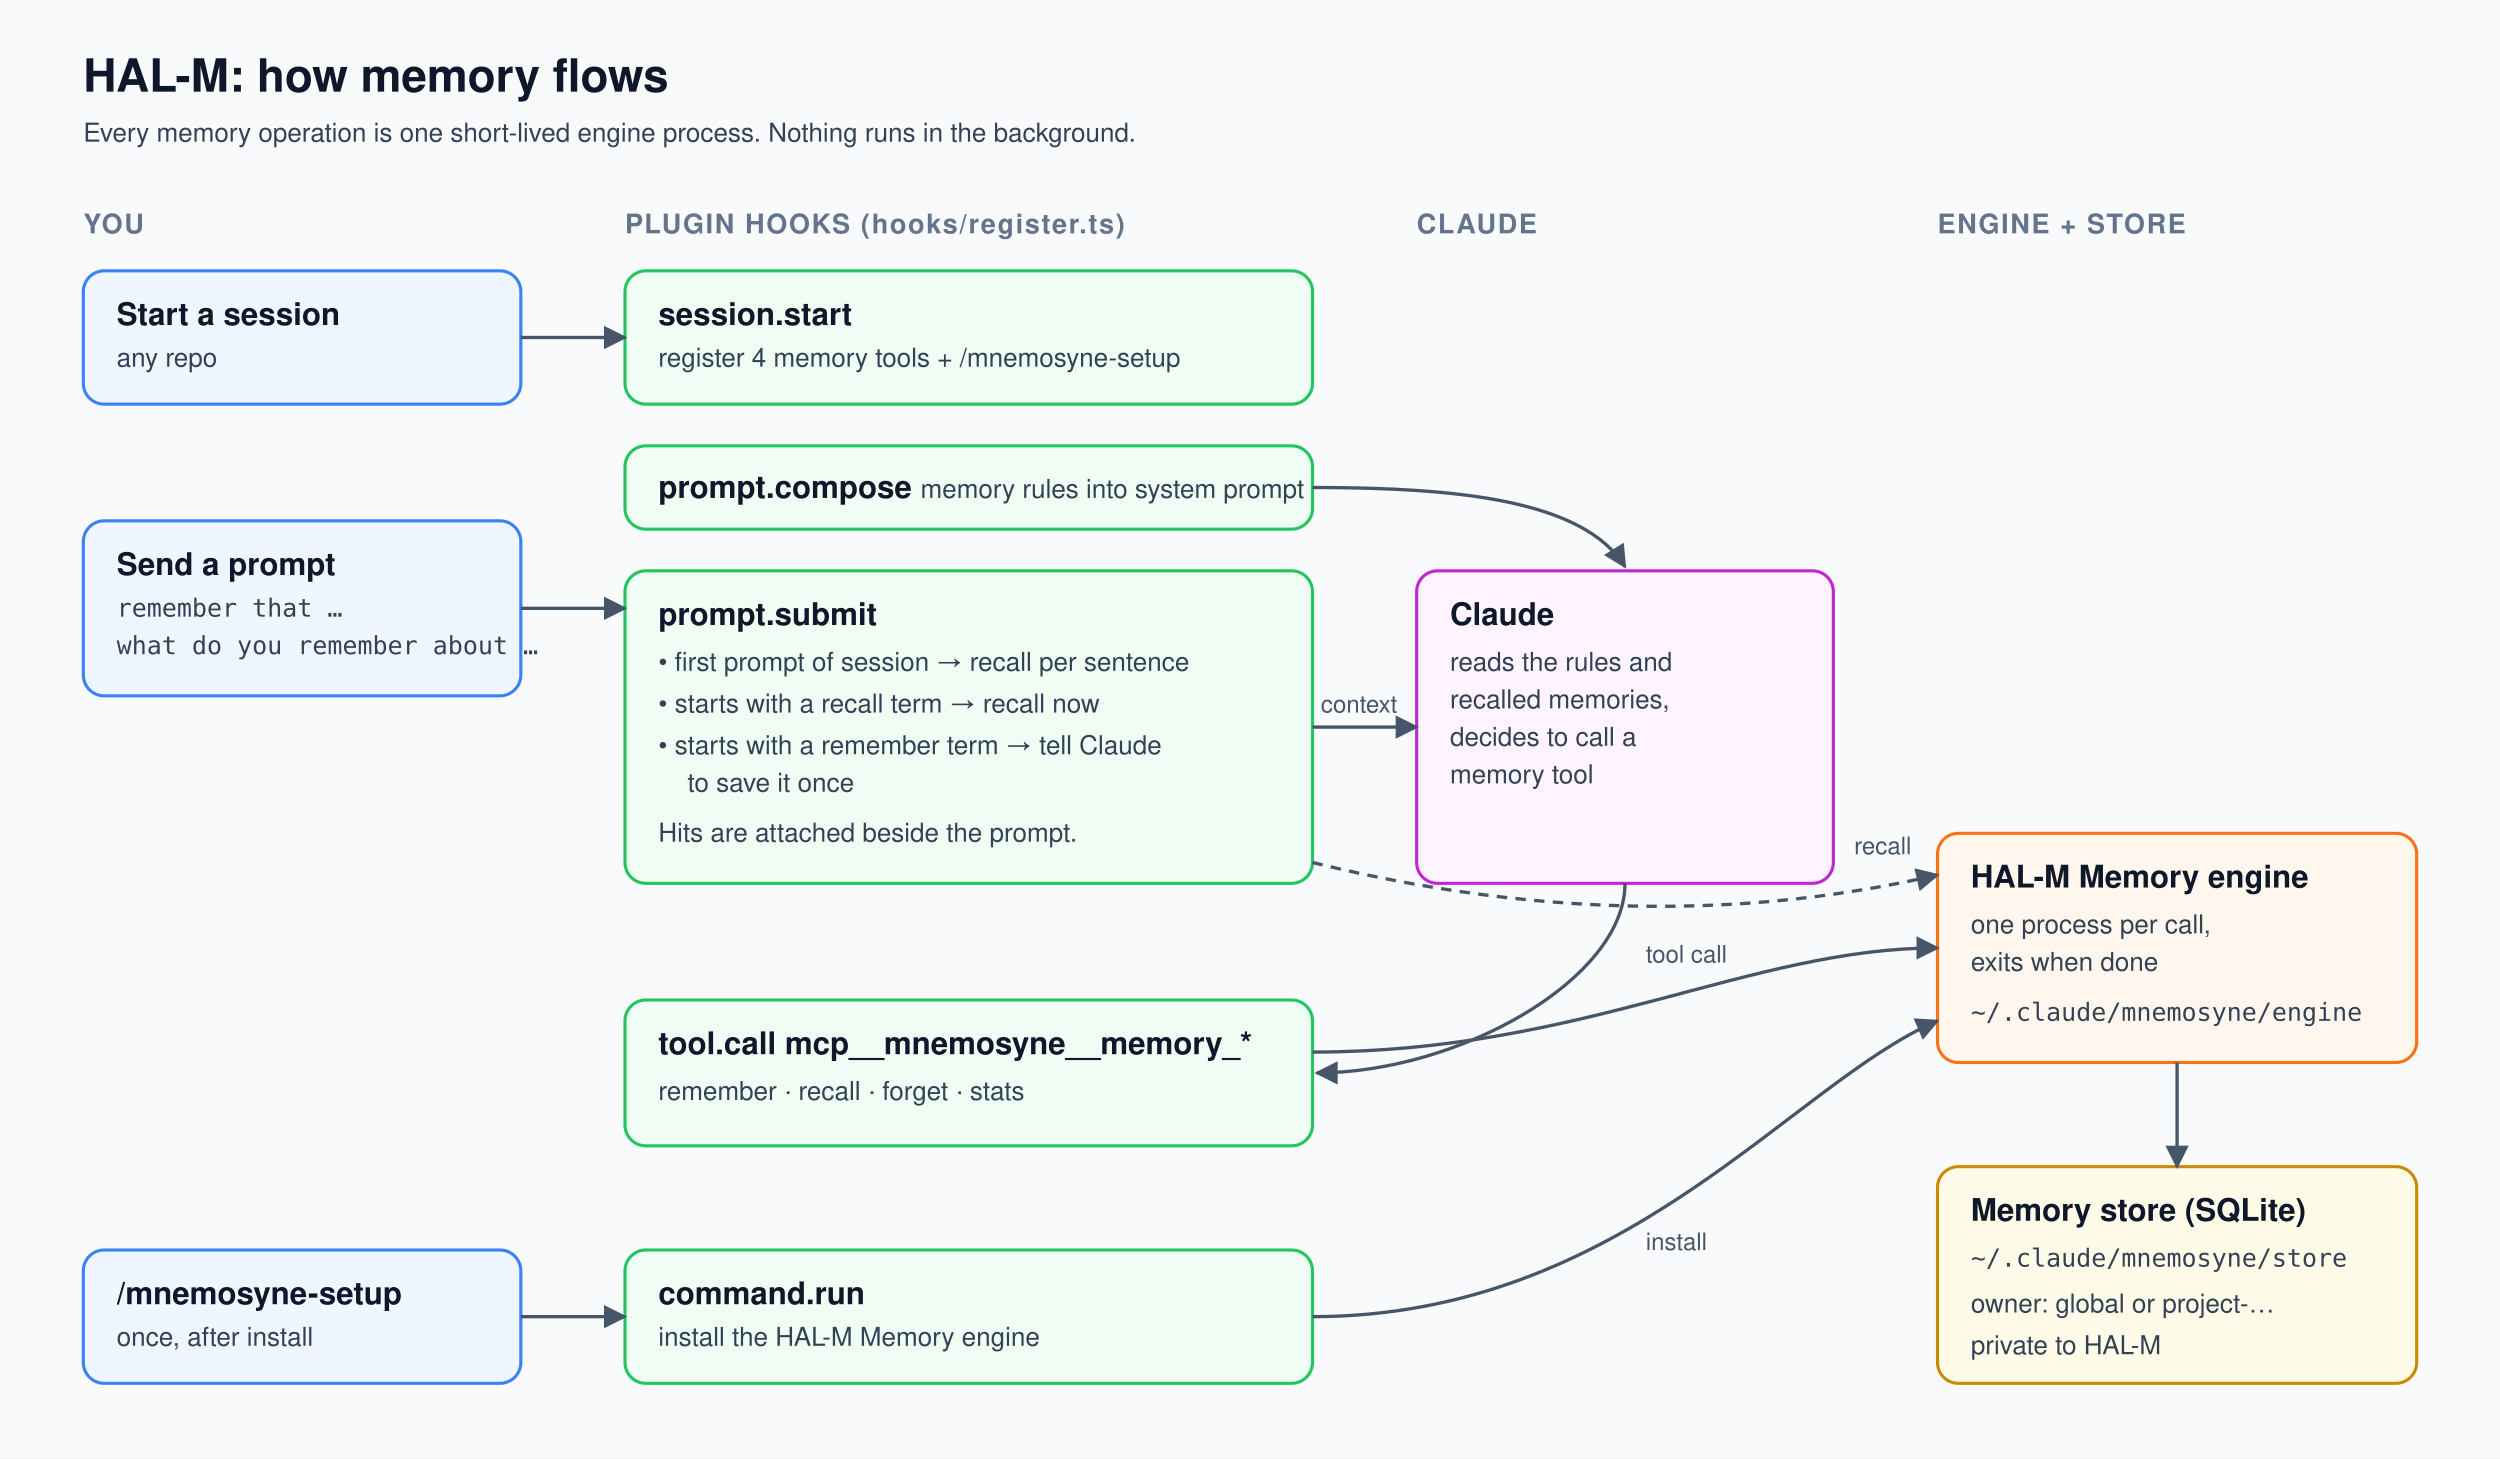
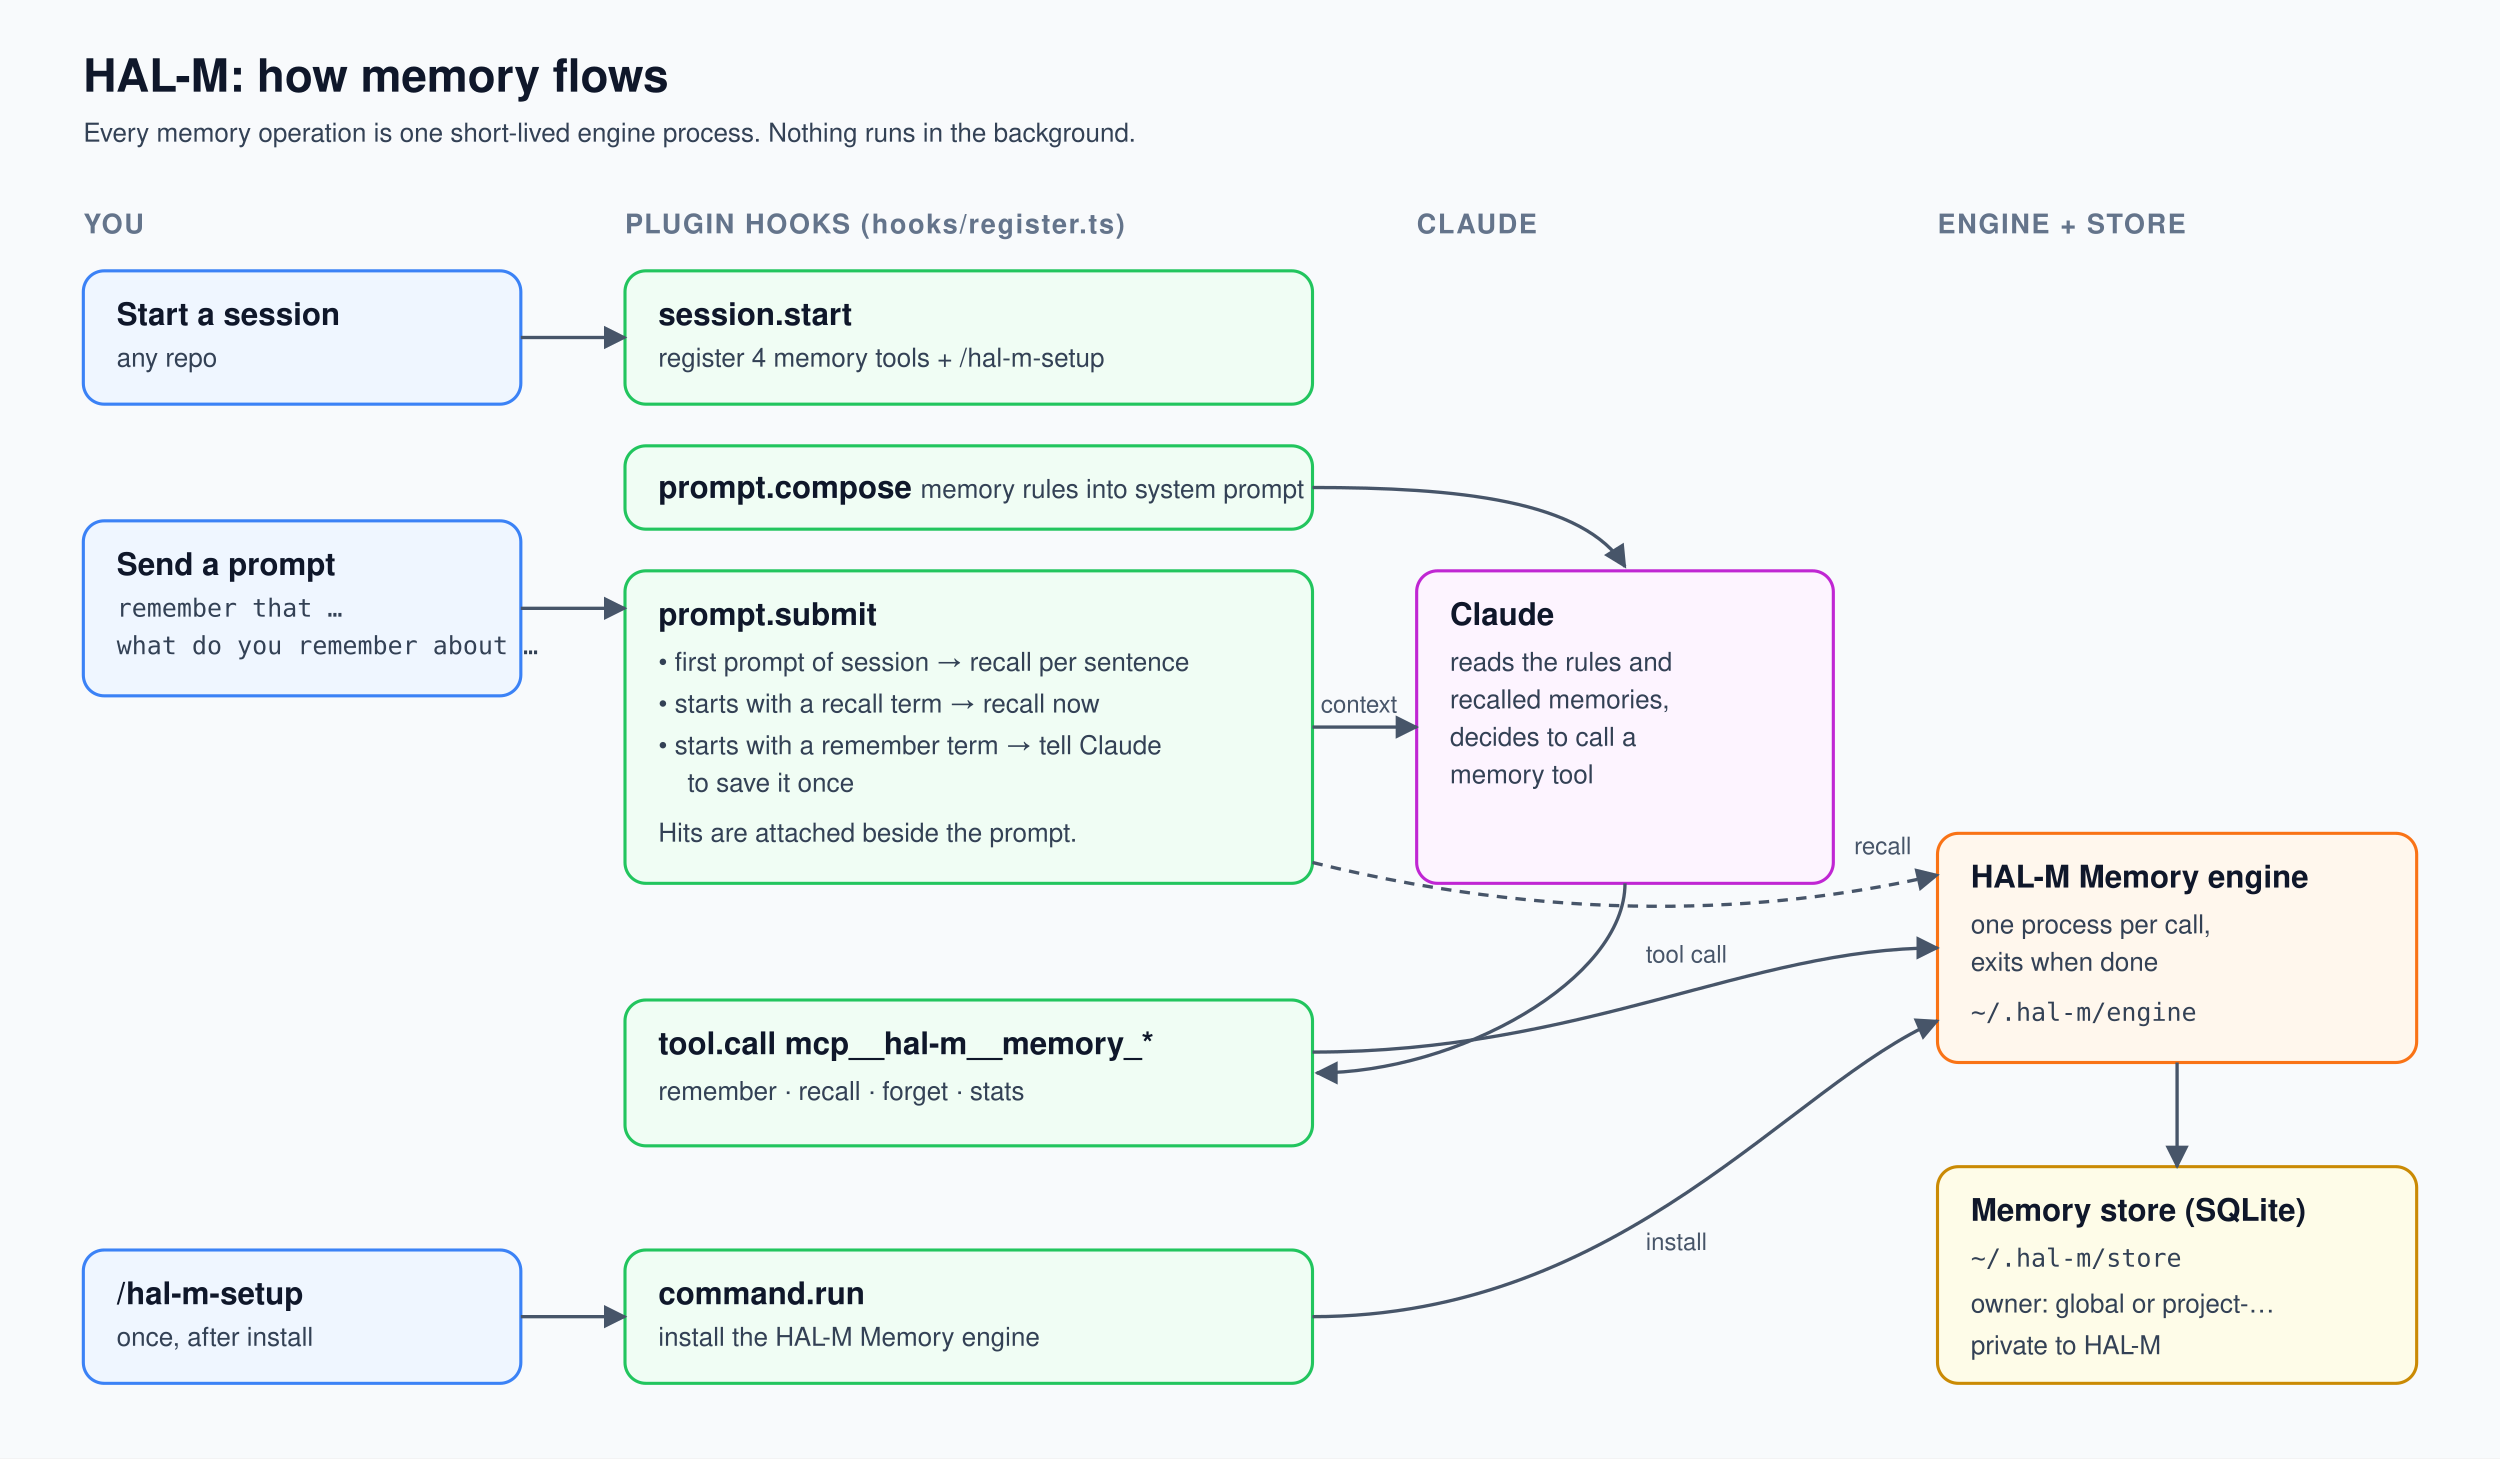
<svg xmlns="http://www.w3.org/2000/svg" width="1200" height="700" viewBox="0 0 1200 700" font-family="-apple-system, Segoe UI, Helvetica, Arial, sans-serif">
  <defs>
    <marker id="a" viewBox="0 0 10 10" refX="9" refY="5" markerWidth="7" markerHeight="7" orient="auto-start-reverse">
      <path d="M0,0 L10,5 L0,10 z" fill="#475569" />
    </marker>
    <style>
      .box { fill: #ffffff; stroke: #cbd5e1; stroke-width: 1.5; rx: 10; }
      .you { fill: #eff6ff; stroke: #3b82f6; }
      .hook { fill: #f0fdf4; stroke: #22c55e; }
      .model { fill: #fdf4ff; stroke: #c026d3; }
      .eng { fill: #fff7ed; stroke: #f97316; }
      .db { fill: #fefce8; stroke: #ca8a04; }
      .t { font-size: 15px; font-weight: 600; fill: #0f172a; }
      .s { font-size: 12.5px; fill: #334155; }
      .m { font-size: 12px; fill: #334155; font-family: ui-monospace, Menlo, monospace; }
      .h { font-size: 13px; font-weight: 700; fill: #64748b; letter-spacing: .06em; }
      .l { stroke: #475569; stroke-width: 1.6; fill: none; marker-end: url(#a); }
      .d { stroke-dasharray: 5 4; }
      .lb { font-size: 11.5px; fill: #475569; }
    </style>
  </defs>
  <rect width="1200" height="700" fill="#f8fafc" />
  <text x="40" y="44" font-size="22" font-weight="700" fill="#0f172a">HAL-M: how memory flows</text>
  <text x="40" y="68" class="s">Every memory operation is one short-lived engine process. Nothing runs in the background.</text>
  <text x="40" y="112" class="h">YOU</text>
  <text x="300" y="112" class="h">PLUGIN HOOKS (hooks/register.ts)</text>
  <text x="680" y="112" class="h">CLAUDE</text>
  <text x="930" y="112" class="h">ENGINE + STORE</text>
  <rect x="40" y="130" width="210" height="64" class="box you" />
  <text x="56" y="156" class="t">Start a session</text>
  <text x="56" y="176" class="s">any repo</text>
  <rect x="40" y="250" width="210" height="84" class="box you" />
  <text x="56" y="276" class="t">Send a prompt</text>
  <text x="56" y="296" class="m">remember that …</text>
  <text x="56" y="314" class="m">what do you remember about …</text>
  <rect x="40" y="600" width="210" height="64" class="box you" />
-   <text x="56" y="626" class="t">/mnemosyne-setup</text>
+   <text x="56" y="626" class="t">/hal-m-setup</text>
  <text x="56" y="646" class="s">once, after install</text>
  <rect x="300" y="130" width="330" height="64" class="box hook" />
  <text x="316" y="156" class="t">session.start</text>
-   <text x="316" y="176" class="s">register 4 memory tools + /mnemosyne-setup</text>
+   <text x="316" y="176" class="s">register 4 memory tools + /hal-m-setup</text>
  <rect x="300" y="214" width="330" height="40" class="box hook" />
  <text x="316" y="239" class="t">prompt.compose <tspan class="s" font-weight="400">memory rules into system prompt</tspan>
  </text>
  <rect x="300" y="274" width="330" height="150" class="box hook" />
  <text x="316" y="300" class="t">prompt.submit</text>
  <text x="316" y="322" class="s">• first prompt of session → recall per sentence</text>
  <text x="316" y="342" class="s">• starts with a recall term → recall now</text>
  <text x="316" y="362" class="s">• starts with a remember term → tell Claude</text>
  <text x="330" y="380" class="s">to save it once</text>
  <text x="316" y="404" class="s">Hits are attached beside the prompt.</text>
  <rect x="300" y="480" width="330" height="70" class="box hook" />
-   <text x="316" y="506" class="t">tool.call  mcp__mnemosyne__memory_*</text>
+   <text x="316" y="506" class="t">tool.call  mcp__hal-m__memory_*</text>
  <text x="316" y="528" class="s">remember · recall · forget · stats</text>
  <rect x="300" y="600" width="330" height="64" class="box hook" />
  <text x="316" y="626" class="t">command.run</text>
  <text x="316" y="646" class="s">install the HAL-M Memory engine</text>
  <rect x="680" y="274" width="200" height="150" class="box model" />
  <text x="696" y="300" class="t">Claude</text>
  <text x="696" y="322" class="s">reads the rules and</text>
  <text x="696" y="340" class="s">recalled memories,</text>
  <text x="696" y="358" class="s">decides to call a</text>
  <text x="696" y="376" class="s">memory tool</text>
  <rect x="930" y="400" width="230" height="110" class="box eng" />
  <text x="946" y="426" class="t">HAL-M Memory engine</text>
  <text x="946" y="448" class="s">one process per call,</text>
  <text x="946" y="466" class="s">exits when done</text>
-   <text x="946" y="490" class="m">~/.claude/mnemosyne/engine</text>
+   <text x="946" y="490" class="m">~/.hal-m/engine</text>
  <rect x="930" y="560" width="230" height="104" class="box db" />
  <text x="946" y="586" class="t">Memory store (SQLite)</text>
-   <text x="946" y="608" class="m">~/.claude/mnemosyne/store</text>
+   <text x="946" y="608" class="m">~/.hal-m/store</text>
  <text x="946" y="630" class="s">owner: global or project-…</text>
  <text x="946" y="650" class="s">private to HAL-M</text>
  <path class="l" d="M250,162 H300" />
  <path class="l" d="M250,292 H300" />
  <path class="l" d="M250,632 H300" />
  <path class="l" d="M630,234 C700,234 760,240 780,272" />
  <path class="l" d="M630,349 H680" />
  <text x="634" y="342" class="lb">context</text>
  <path class="l" d="M780,424 C780,470 700,515 632,515" />
  <text x="790" y="462" class="lb">tool call</text>
  <path class="l" d="M630,505 C760,505 840,455 930,455" />
  <path class="l d" d="M630,414 C760,446 860,436 930,420" />
  <text x="890" y="410" class="lb">recall</text>
  <path class="l" d="M630,632 C780,632 860,520 930,490" />
  <text x="790" y="600" class="lb">install</text>
  <path class="l" d="M1045,510 V560" />
</svg>
